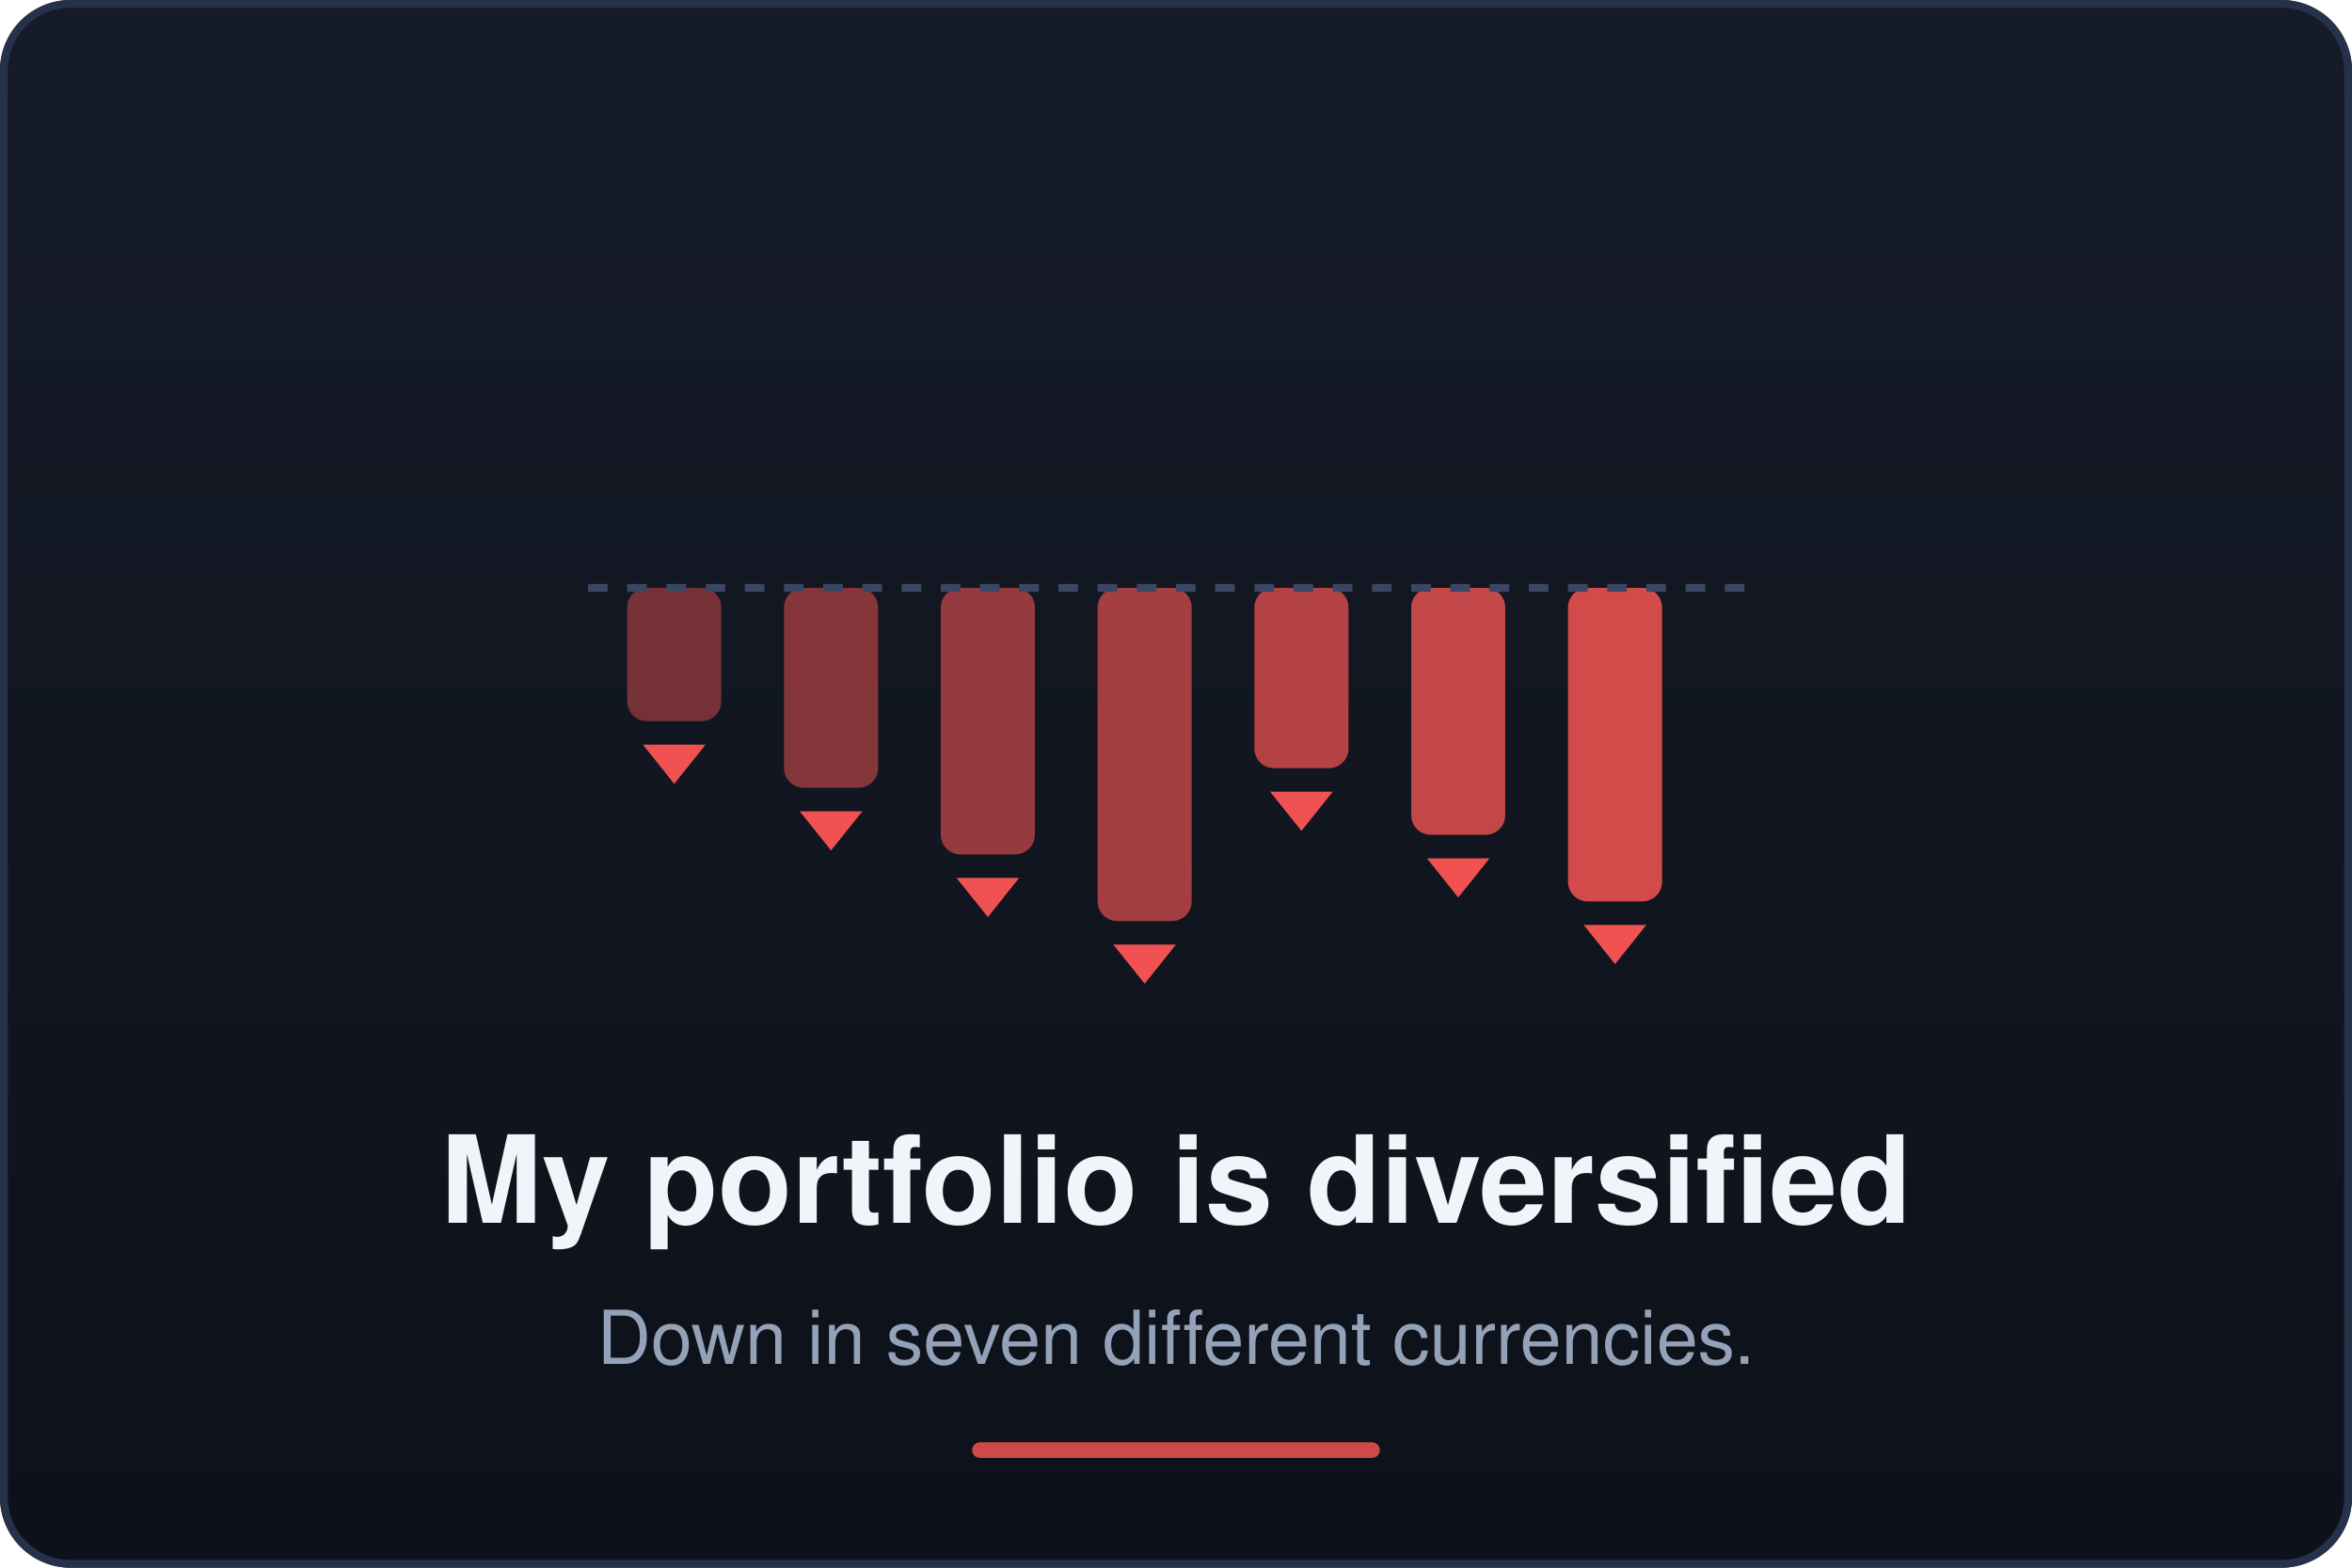
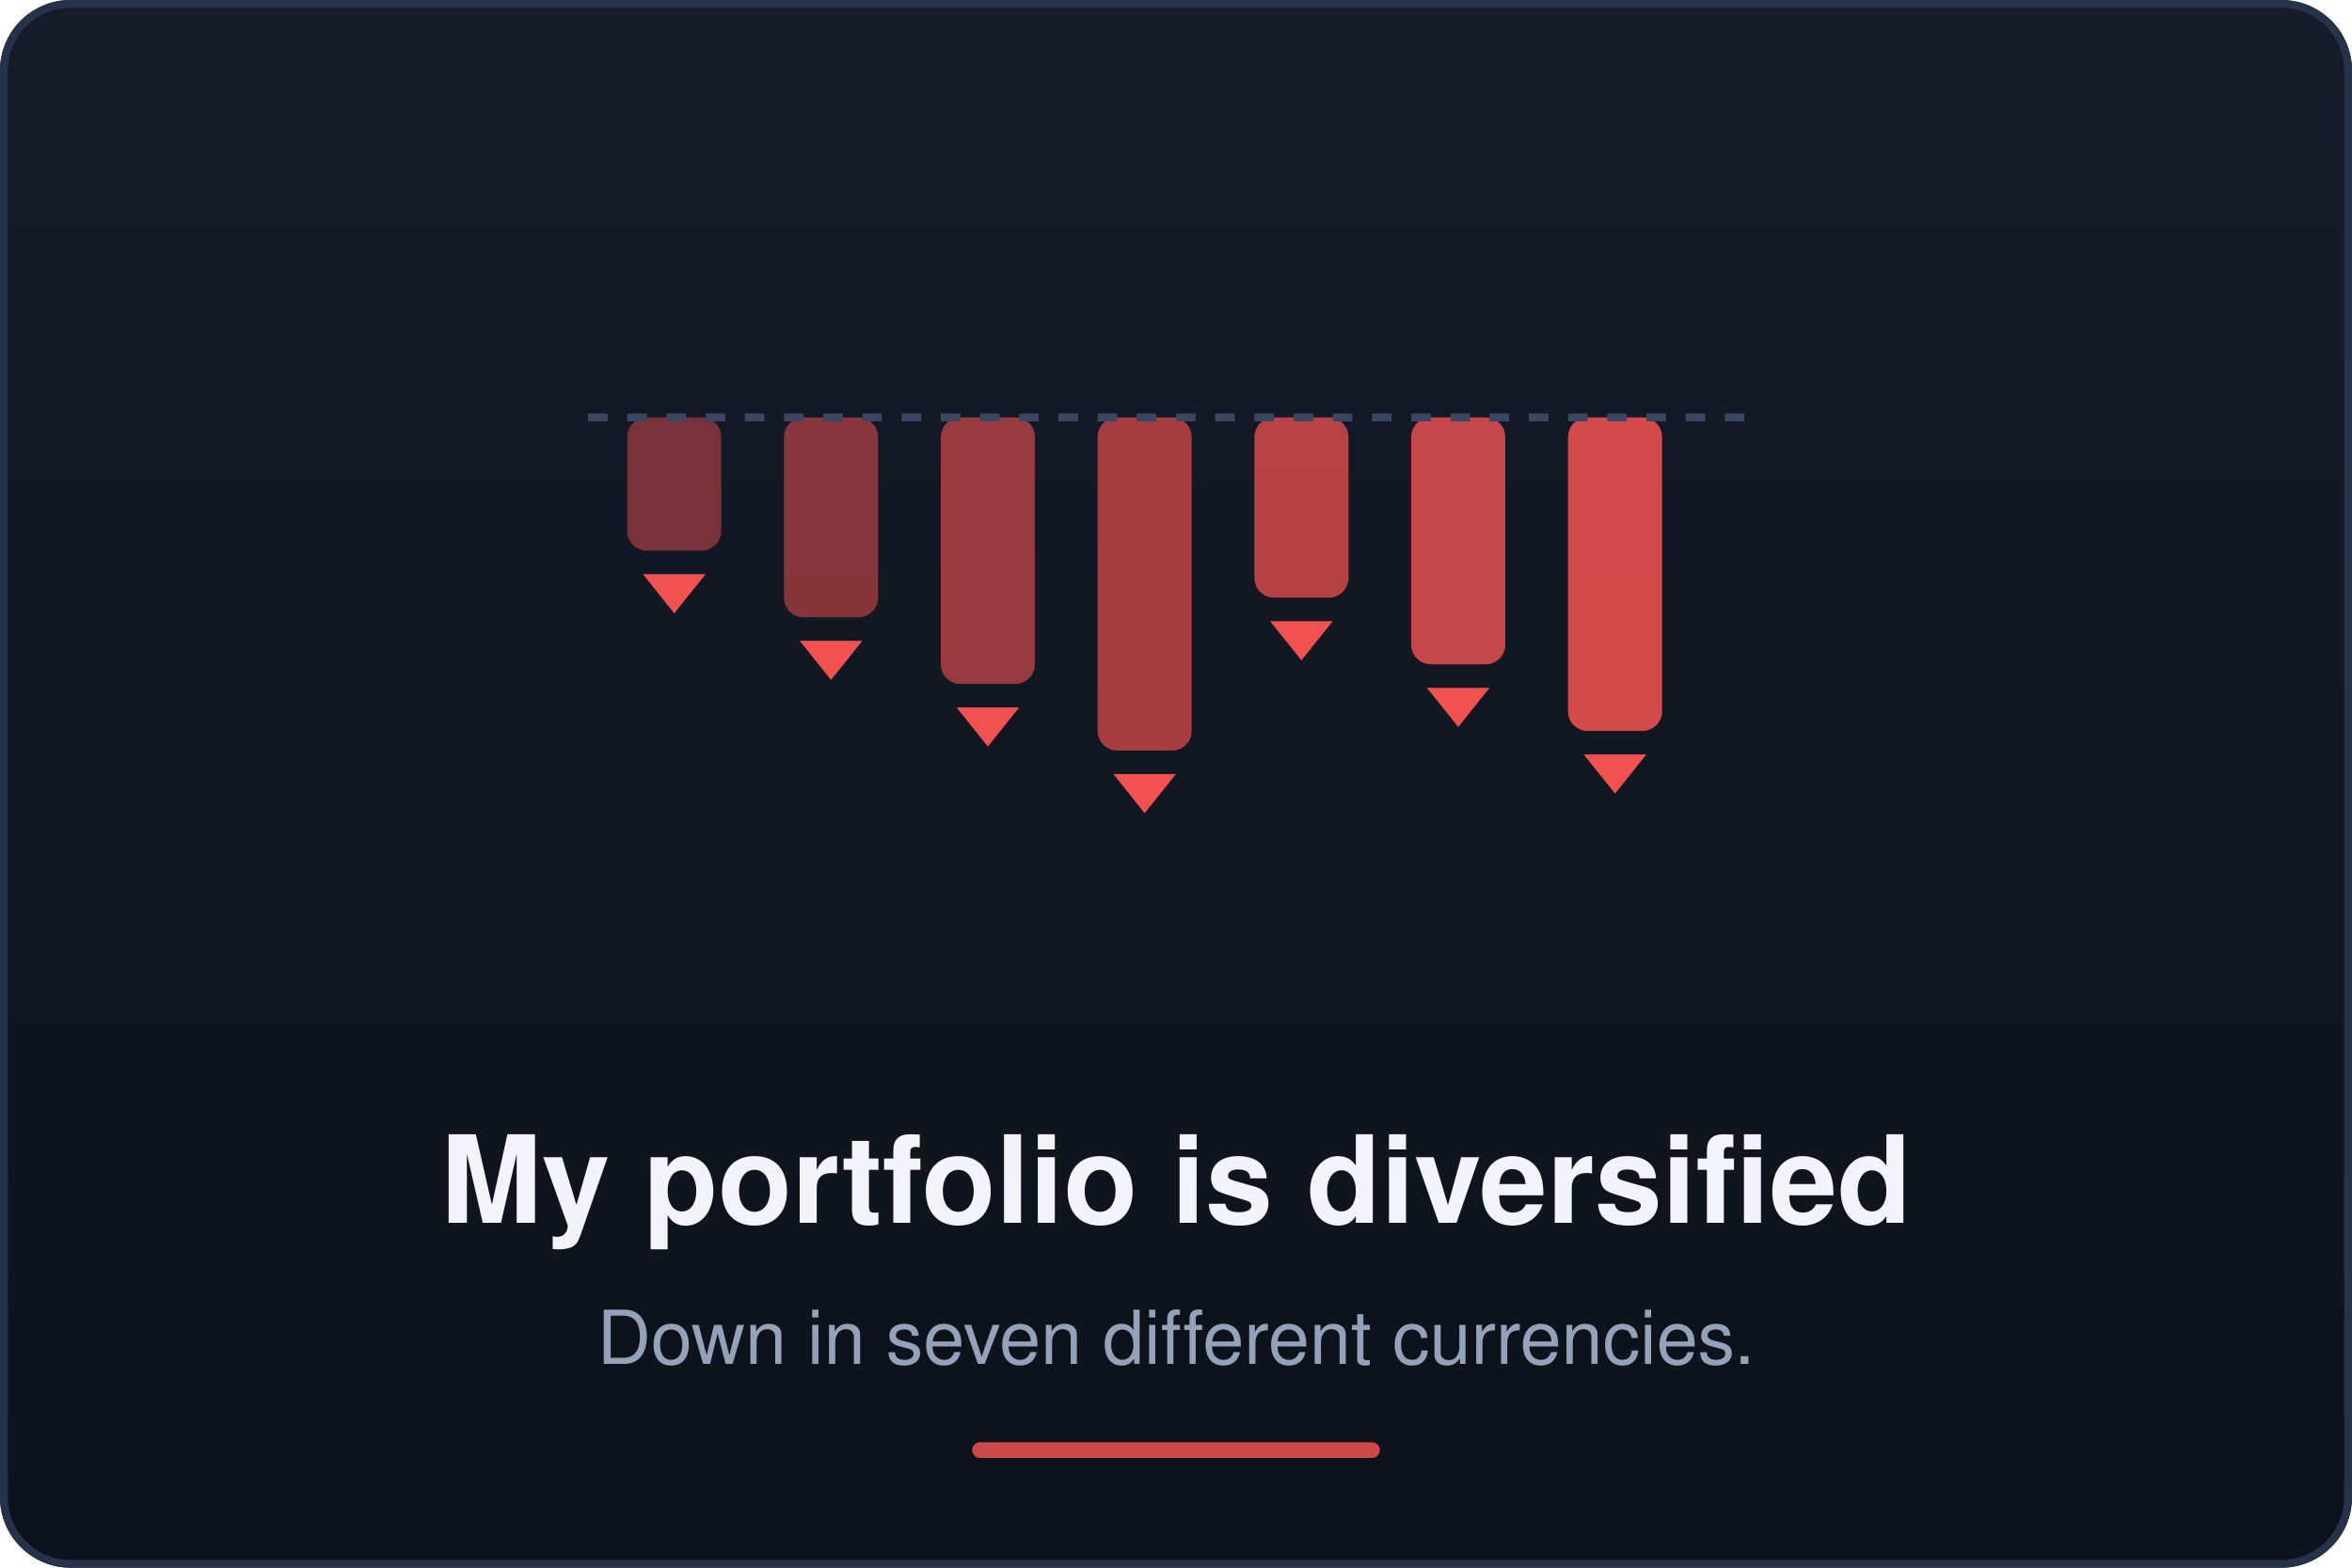
<svg xmlns="http://www.w3.org/2000/svg" viewBox="0 0 600 400" width="600" height="400" role="img">
  <defs>
    <linearGradient id="bg" x1="0" y1="0" x2="0" y2="1">
      <stop offset="0" stop-color="#151b28" />
      <stop offset="1" stop-color="#0d1119" />
    </linearGradient>
  </defs>
  <rect width="600" height="400" rx="18" fill="url(#bg)" />
  <rect x="1" y="1" width="598" height="398" rx="17" fill="none" stroke="#26314a" stroke-width="2" />
  <g>
-     <rect x="160" y="150" width="24" height="34" rx="5" fill="#f05252" opacity="0.45" />
-     <path d="M172 200 l-8 -10 h16z" fill="#f05252" />
-     <rect x="200" y="150" width="24" height="51" rx="5" fill="#f05252" opacity="0.52" />
-     <path d="M212 217 l-8 -10 h16z" fill="#f05252" />
-     <rect x="240" y="150" width="24" height="68" rx="5" fill="#f05252" opacity="0.59" />
-     <path d="M252 234 l-8 -10 h16z" fill="#f05252" />
-     <rect x="280" y="150" width="24" height="85" rx="5" fill="#f05252" opacity="0.66" />
-     <path d="M292 251 l-8 -10 h16z" fill="#f05252" />
-     <rect x="320" y="150" width="24" height="46" rx="5" fill="#f05252" opacity="0.73" />
-     <path d="M332 212 l-8 -10 h16z" fill="#f05252" />
-     <rect x="360" y="150" width="24" height="63" rx="5" fill="#f05252" opacity="0.8" />
-     <path d="M372 229 l-8 -10 h16z" fill="#f05252" />
-     <rect x="400" y="150" width="24" height="80" rx="5" fill="#f05252" opacity="0.87" />
-     <path d="M412 246 l-8 -10 h16z" fill="#f05252" />
-     <line x1="150" y1="150" x2="450" y2="150" stroke="#3b4762" stroke-width="2" stroke-dasharray="5 5" />
+     <g transform="translate(0 -43.5)">
+       <rect x="160" y="150" width="24" height="34" rx="5" fill="#f05252" opacity="0.45" />
+       <path d="M172 200 l-8 -10 h16z" fill="#f05252" />
+       <rect x="200" y="150" width="24" height="51" rx="5" fill="#f05252" opacity="0.52" />
+       <path d="M212 217 l-8 -10 h16z" fill="#f05252" />
+       <rect x="240" y="150" width="24" height="68" rx="5" fill="#f05252" opacity="0.59" />
+       <path d="M252 234 l-8 -10 h16z" fill="#f05252" />
+       <rect x="280" y="150" width="24" height="85" rx="5" fill="#f05252" opacity="0.66" />
+       <path d="M292 251 l-8 -10 h16z" fill="#f05252" />
+       <rect x="320" y="150" width="24" height="46" rx="5" fill="#f05252" opacity="0.73" />
+       <path d="M332 212 l-8 -10 h16z" fill="#f05252" />
+       <rect x="360" y="150" width="24" height="63" rx="5" fill="#f05252" opacity="0.8" />
+       <path d="M372 229 l-8 -10 h16z" fill="#f05252" />
+       <rect x="400" y="150" width="24" height="80" rx="5" fill="#f05252" opacity="0.87" />
+       <path d="M412 246 l-8 -10 h16z" fill="#f05252" />
+       <line x1="150" y1="150" x2="450" y2="150" stroke="#3b4762" stroke-width="2" stroke-dasharray="5 5" />
+     </g>
  </g>
  <text x="300.0" y="312" text-anchor="middle" font-family="Helvetica,Arial,sans-serif" font-size="31" font-weight="700" fill="#f1f5f9">My portfolio is diversified</text>
  <text x="300.0" y="348" text-anchor="middle" font-family="Helvetica,Arial,sans-serif" font-size="19" fill="#93a2b8">Down in seven different currencies.</text>
  <rect x="248" y="368" width="104" height="4" rx="2" fill="#f05252" opacity="0.85" />
</svg>
